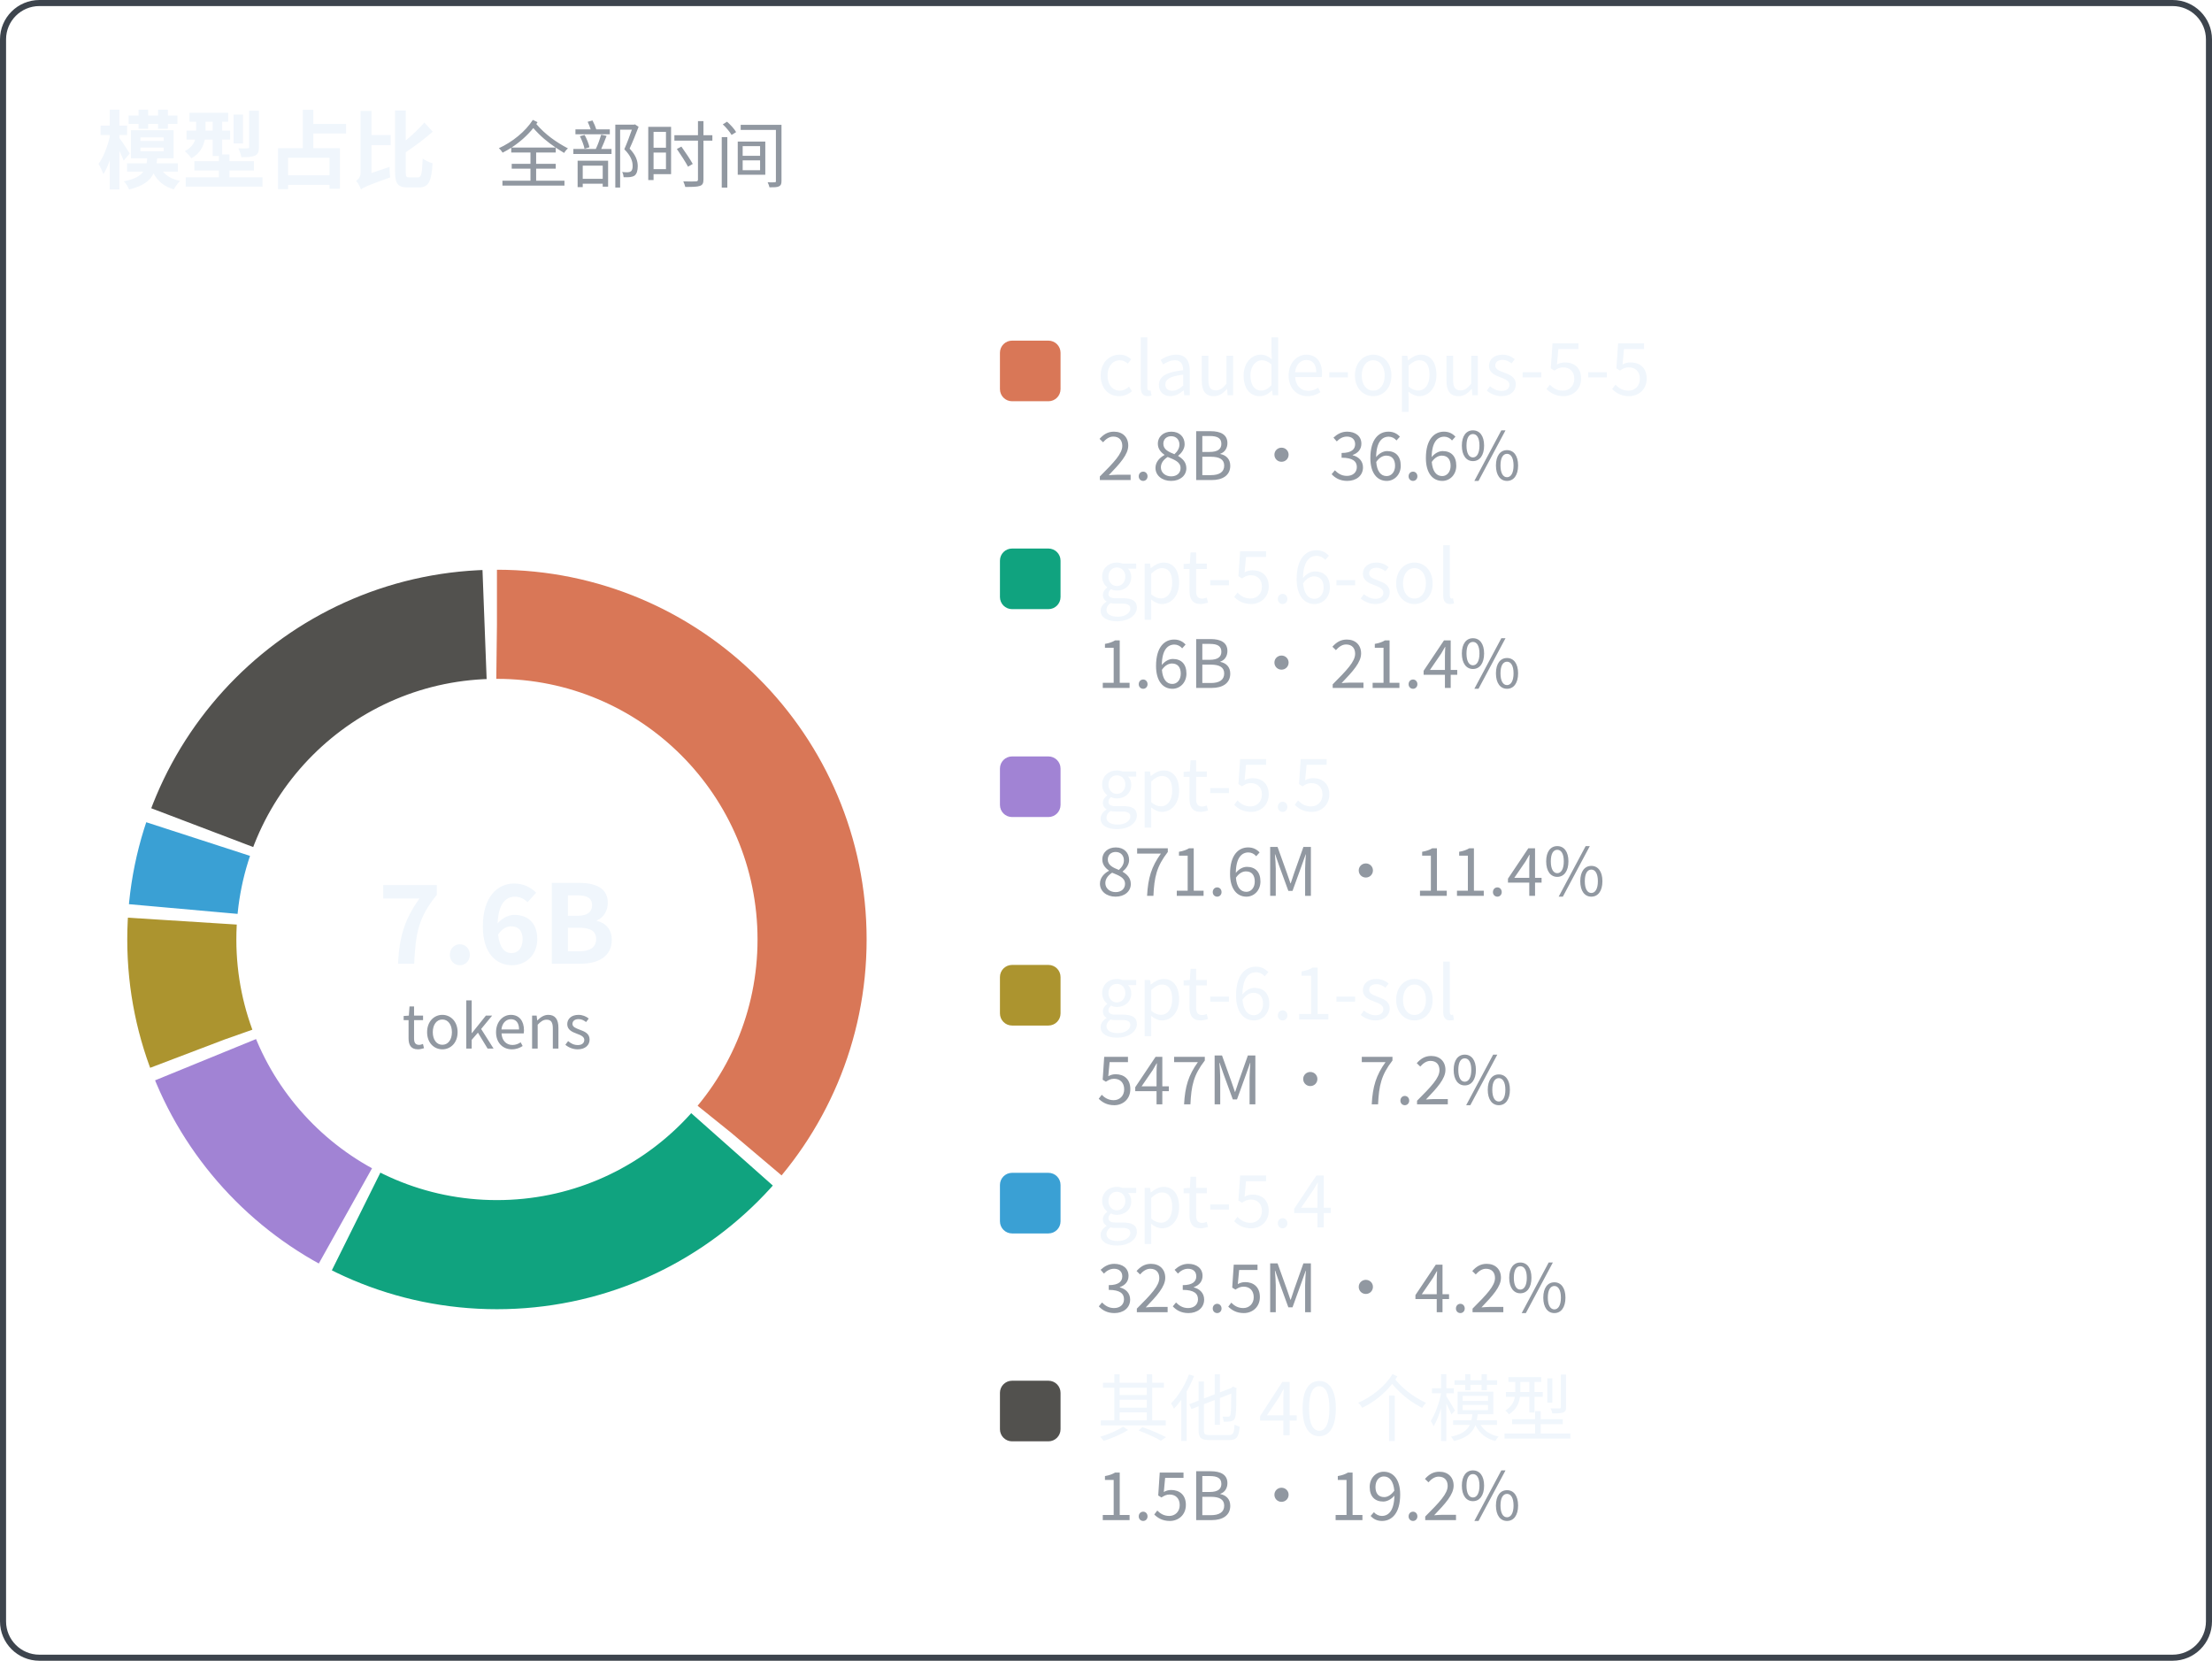
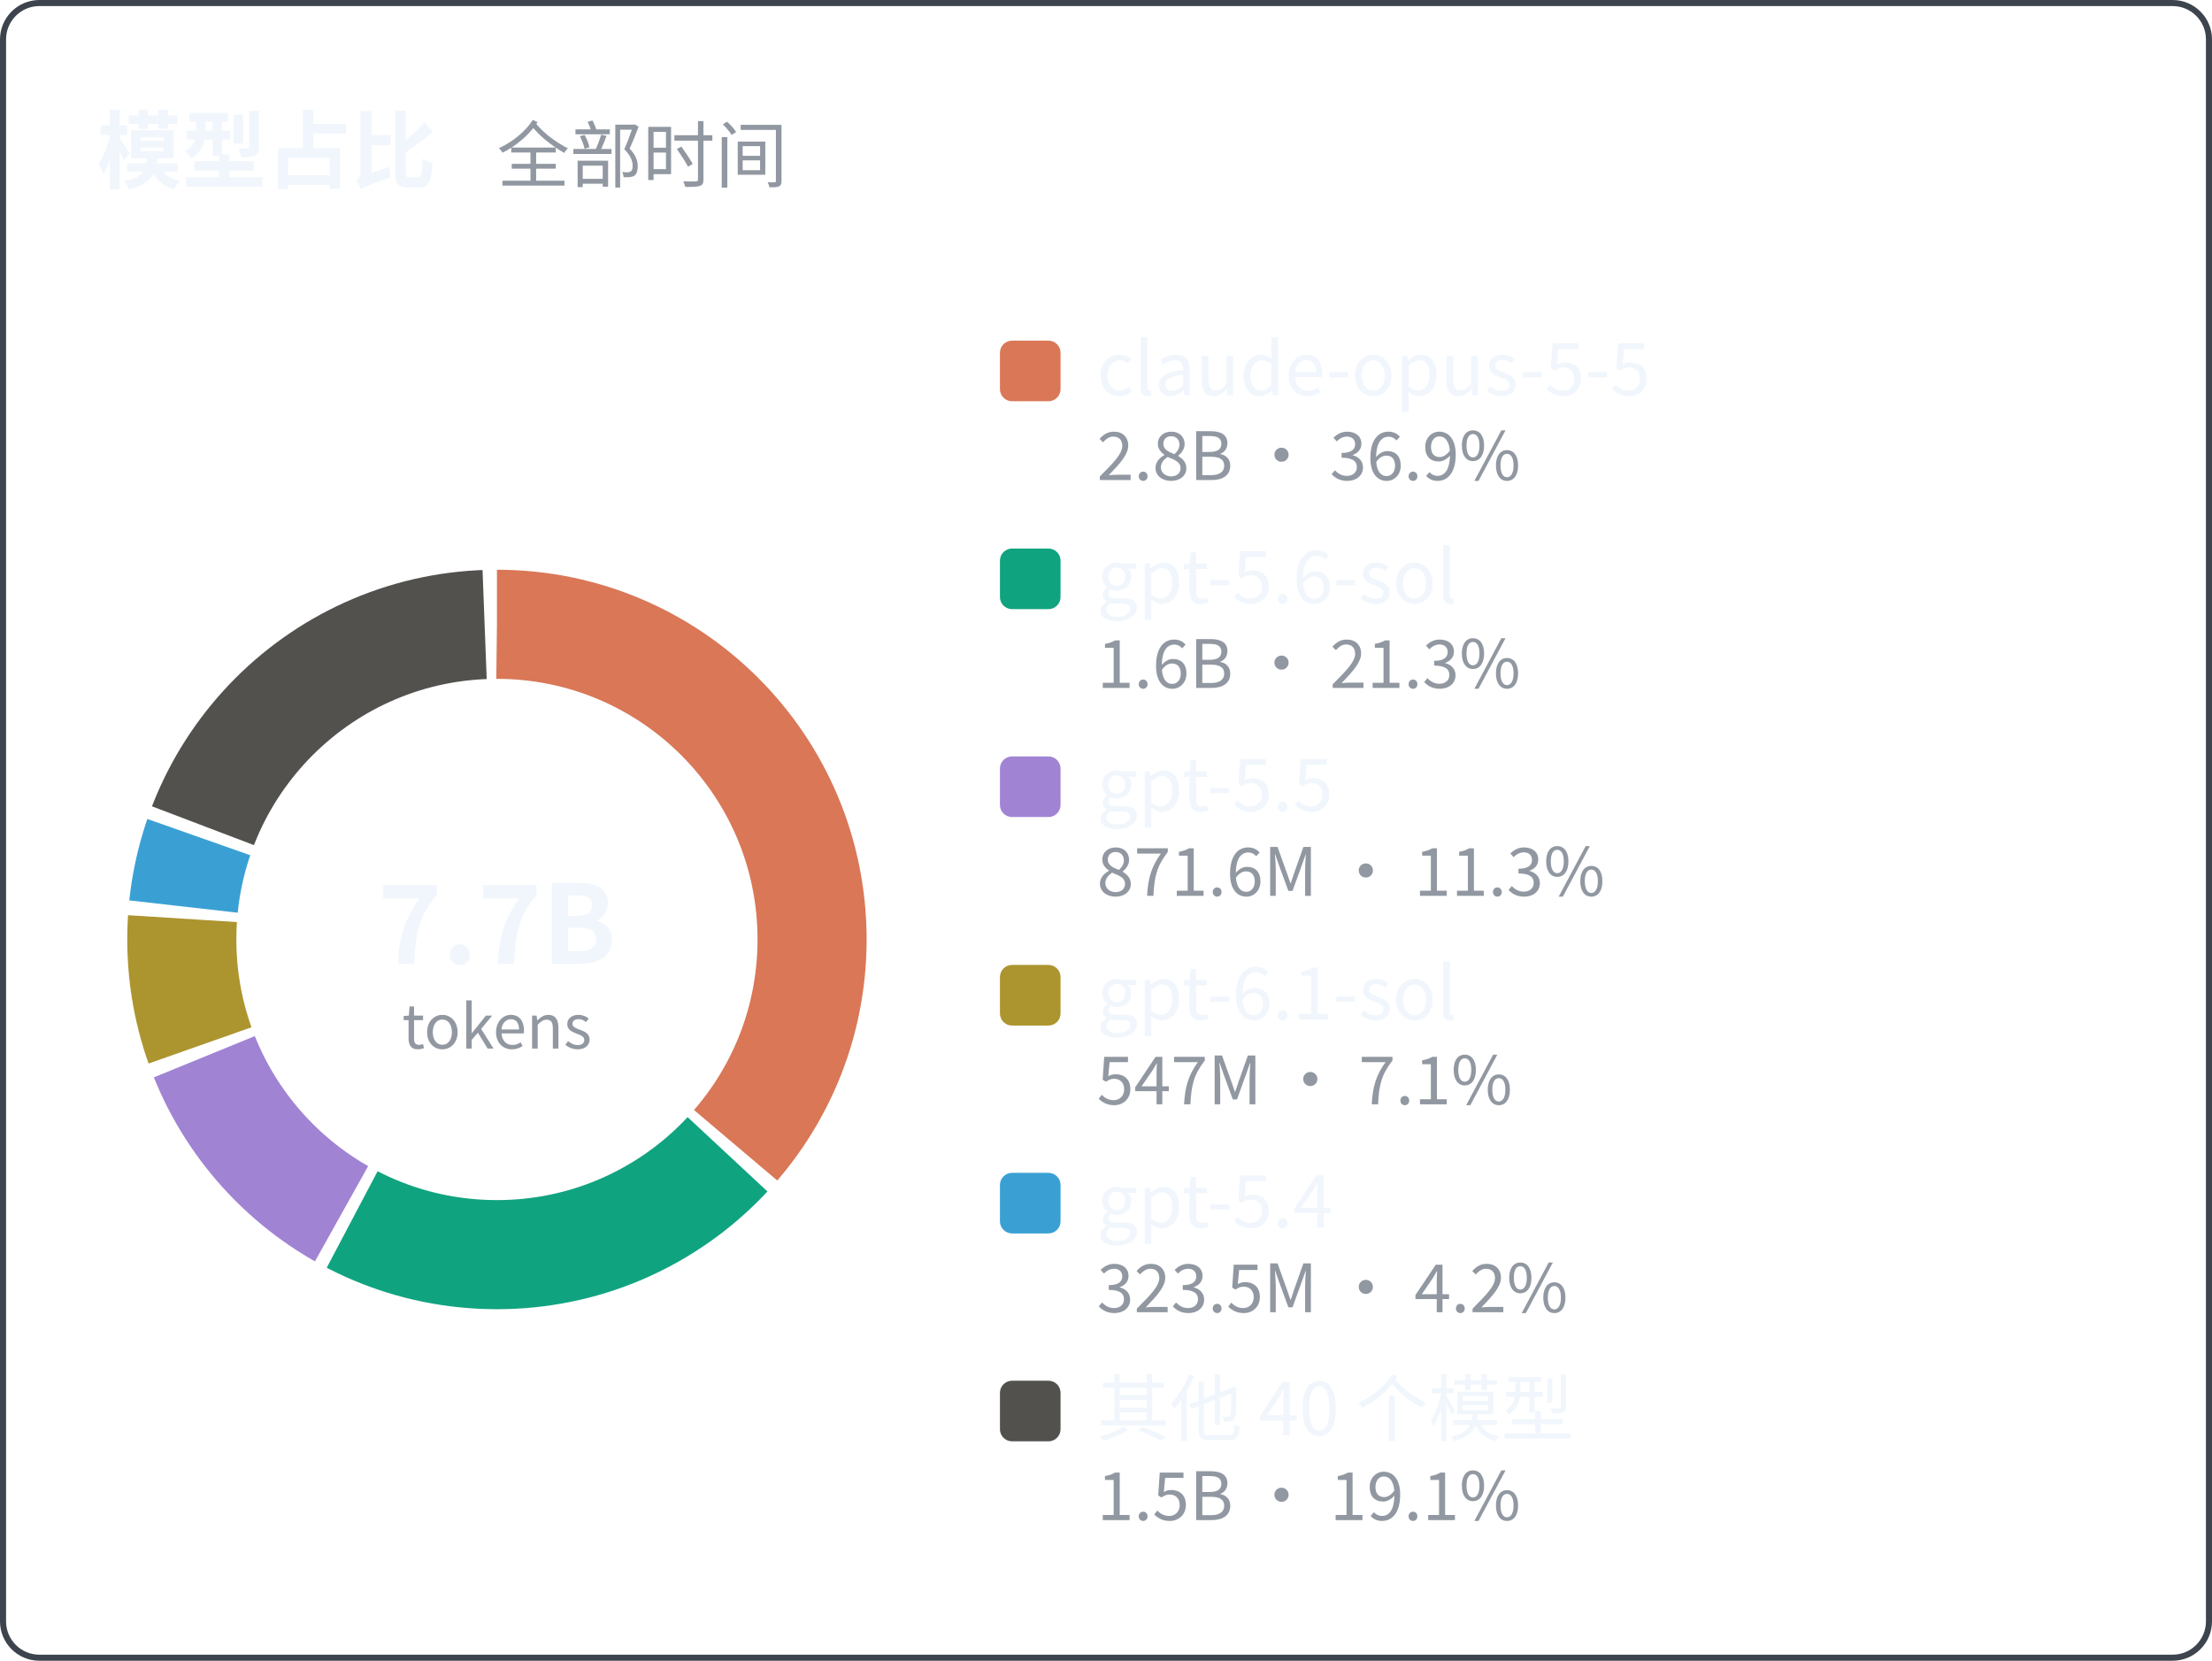
<svg xmlns="http://www.w3.org/2000/svg" width="365" height="274" viewBox="0 0 365 274" font-family="system-ui, -apple-system, 'Segoe UI', 'PingFang SC', 'Microsoft YaHei', 'Noto Sans CJK SC', sans-serif">
  <rect x="0.5" y="0.5" width="364" height="273" rx="6" fill="none" stroke="#3d444d" />
  <text x="16" y="30" font-size="14" font-weight="600" fill="#f0f6fc">模型占比<tspan dx="10" font-size="12" font-weight="400" fill="#9198a1">全部时间</tspan>
  </text>
-   <circle cx="82" cy="155" r="52" fill="none" stroke="#d97757" stroke-width="18" stroke-dasharray="117.59 326.73" stroke-dashoffset="-0.00" transform="rotate(-90 82 155)" />
-   <circle cx="82" cy="155" r="52" fill="none" stroke="#10a37f" stroke-width="18" stroke-dasharray="67.88 326.73" stroke-dashoffset="-119.59" transform="rotate(-90 82 155)" />
-   <circle cx="82" cy="155" r="52" fill="none" stroke="#a183d4" stroke-width="18" stroke-dasharray="35.26 326.73" stroke-dashoffset="-189.46" transform="rotate(-90 82 155)" />
-   <circle cx="82" cy="155" r="52" fill="none" stroke="#ac942f" stroke-width="18" stroke-dasharray="21.38 326.73" stroke-dashoffset="-226.72" transform="rotate(-90 82 155)" />
-   <circle cx="82" cy="155" r="52" fill="none" stroke="#3aa0d4" stroke-width="18" stroke-dasharray="11.83 326.73" stroke-dashoffset="-250.10" transform="rotate(-90 82 155)" />
-   <circle cx="82" cy="155" r="52" fill="none" stroke="#52514e" stroke-width="18" stroke-dasharray="60.79 326.73" stroke-dashoffset="-263.93" transform="rotate(-90 82 155)" />
-   <text x="82" y="159" font-size="18" font-weight="600" text-anchor="middle" fill="#f0f6fc">7.6B</text>
+   <circle cx="82" cy="155" r="52" fill="none" stroke="#d97757" stroke-width="18" stroke-dasharray="118.69 326.73" stroke-dashoffset="-0.00" transform="rotate(-90 82 155)" />
+   <circle cx="82" cy="155" r="52" fill="none" stroke="#10a37f" stroke-width="18" stroke-dasharray="67.51 326.73" stroke-dashoffset="-120.69" transform="rotate(-90 82 155)" />
+   <circle cx="82" cy="155" r="52" fill="none" stroke="#a183d4" stroke-width="18" stroke-dasharray="35.06 326.73" stroke-dashoffset="-190.19" transform="rotate(-90 82 155)" />
+   <circle cx="82" cy="155" r="52" fill="none" stroke="#ac942f" stroke-width="18" stroke-dasharray="21.26 326.73" stroke-dashoffset="-227.25" transform="rotate(-90 82 155)" />
+   <circle cx="82" cy="155" r="52" fill="none" stroke="#3aa0d4" stroke-width="18" stroke-dasharray="11.76 326.73" stroke-dashoffset="-250.51" transform="rotate(-90 82 155)" />
+   <circle cx="82" cy="155" r="52" fill="none" stroke="#52514e" stroke-width="18" stroke-dasharray="60.46 326.73" stroke-dashoffset="-264.27" transform="rotate(-90 82 155)" />
+   <text x="82" y="159" font-size="18" font-weight="600" text-anchor="middle" fill="#f0f6fc">7.7B</text>
  <text x="82" y="173" font-size="10" text-anchor="middle" fill="#9198a1">tokens</text>
  <rect x="165" y="56.2" width="10" height="10" rx="2" fill="#d97757" />
  <text x="181" y="65.2" font-size="12" fill="#f0f6fc">claude-opus-5-5</text>
-   <text x="181" y="79.2" font-size="11" fill="#9198a1">2.8B · 36.6%</text>
+   <text x="181" y="79.2" font-size="11" fill="#9198a1">2.8B · 36.9%</text>
  <rect x="165" y="90.5" width="10" height="10" rx="2" fill="#10a37f" />
  <text x="181" y="99.5" font-size="12" fill="#f0f6fc">gpt-5.6-sol</text>
-   <text x="181" y="113.5" font-size="11" fill="#9198a1">1.6B · 21.4%</text>
+   <text x="181" y="113.5" font-size="11" fill="#9198a1">1.6B · 21.3%</text>
  <rect x="165" y="124.8" width="10" height="10" rx="2" fill="#a183d4" />
  <text x="181" y="133.8" font-size="12" fill="#f0f6fc">gpt-5.5</text>
-   <text x="181" y="147.8" font-size="11" fill="#9198a1">871.6M · 11.4%</text>
+   <text x="181" y="147.8" font-size="11" fill="#9198a1">871.6M · 11.3%</text>
  <rect x="165" y="159.2" width="10" height="10" rx="2" fill="#ac942f" />
  <text x="181" y="168.2" font-size="12" fill="#f0f6fc">gpt-6.1-sol</text>
-   <text x="181" y="182.2" font-size="11" fill="#9198a1">547M · 7.2%</text>
+   <text x="181" y="182.2" font-size="11" fill="#9198a1">547M · 7.1%</text>
  <rect x="165" y="193.5" width="10" height="10" rx="2" fill="#3aa0d4" />
  <text x="181" y="202.5" font-size="12" fill="#f0f6fc">gpt-5.4</text>
  <text x="181" y="216.5" font-size="11" fill="#9198a1">323.5M · 4.2%</text>
  <rect x="165" y="227.8" width="10" height="10" rx="2" fill="#52514e" />
  <text x="181" y="236.8" font-size="12" fill="#f0f6fc">其他 40 个模型</text>
-   <text x="181" y="250.8" font-size="11" fill="#9198a1">1.5B · 19.2%</text>
+   <text x="181" y="250.8" font-size="11" fill="#9198a1">1.5B · 19.1%</text>
</svg>
